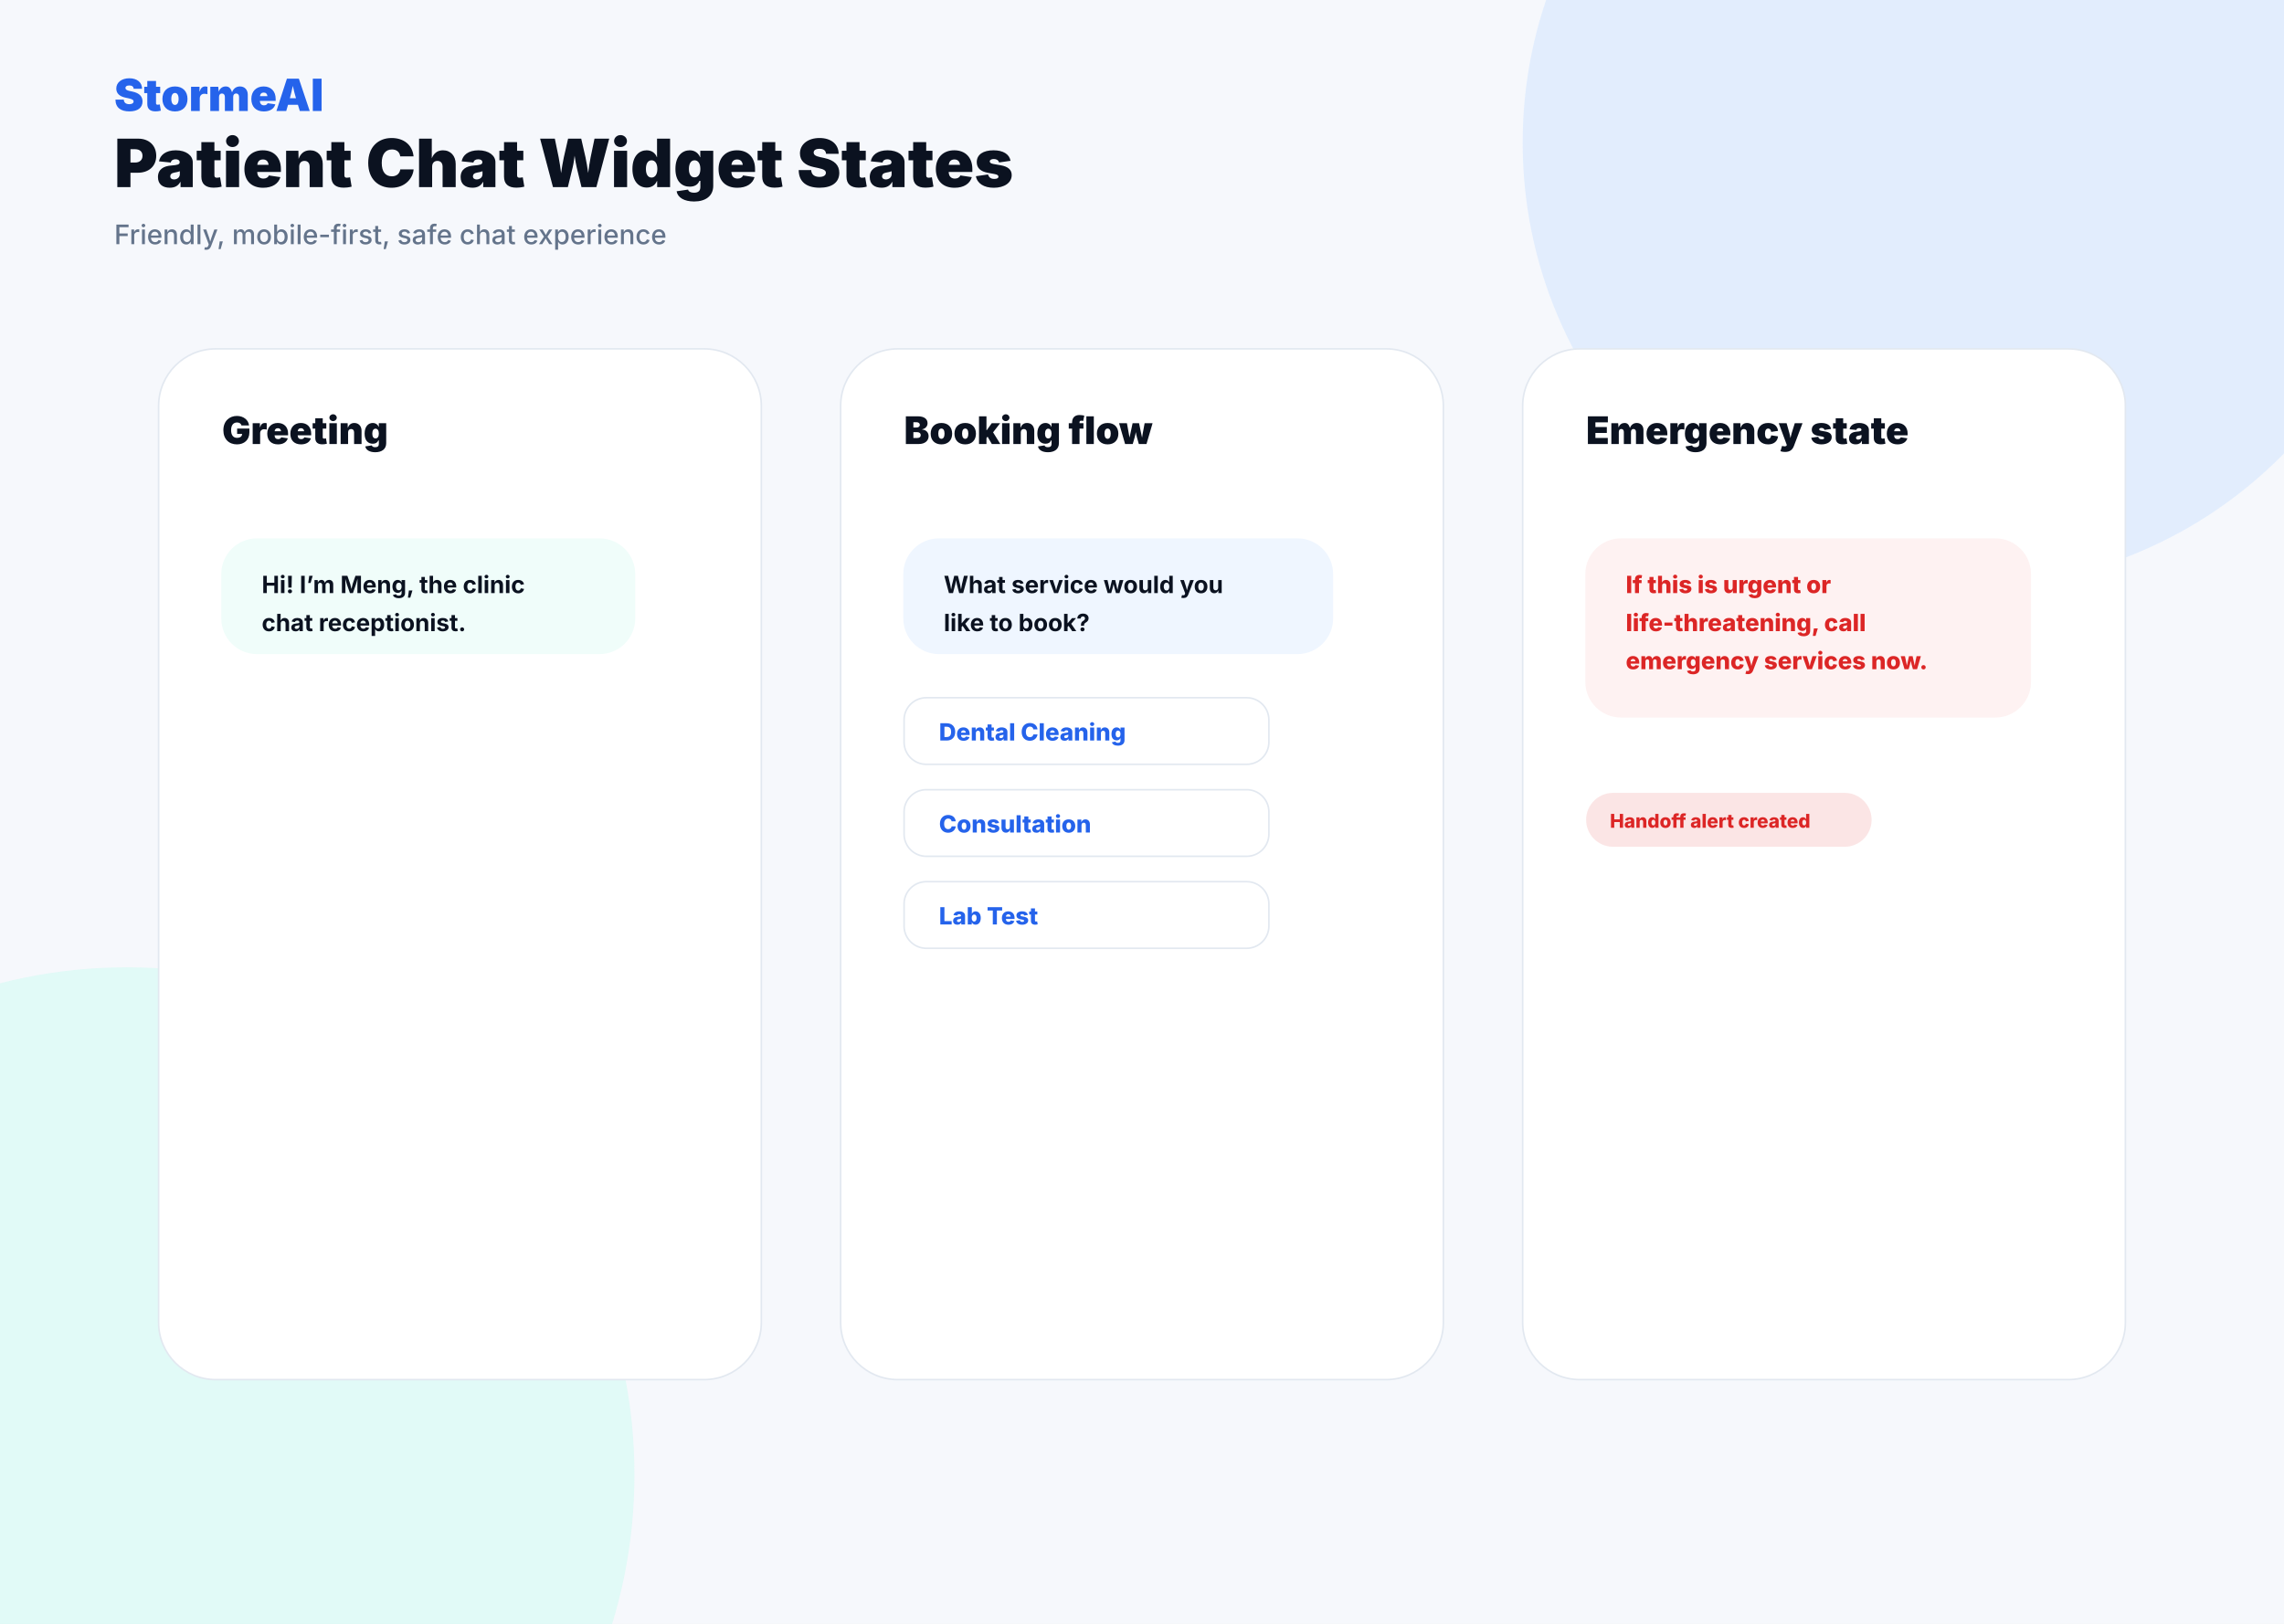
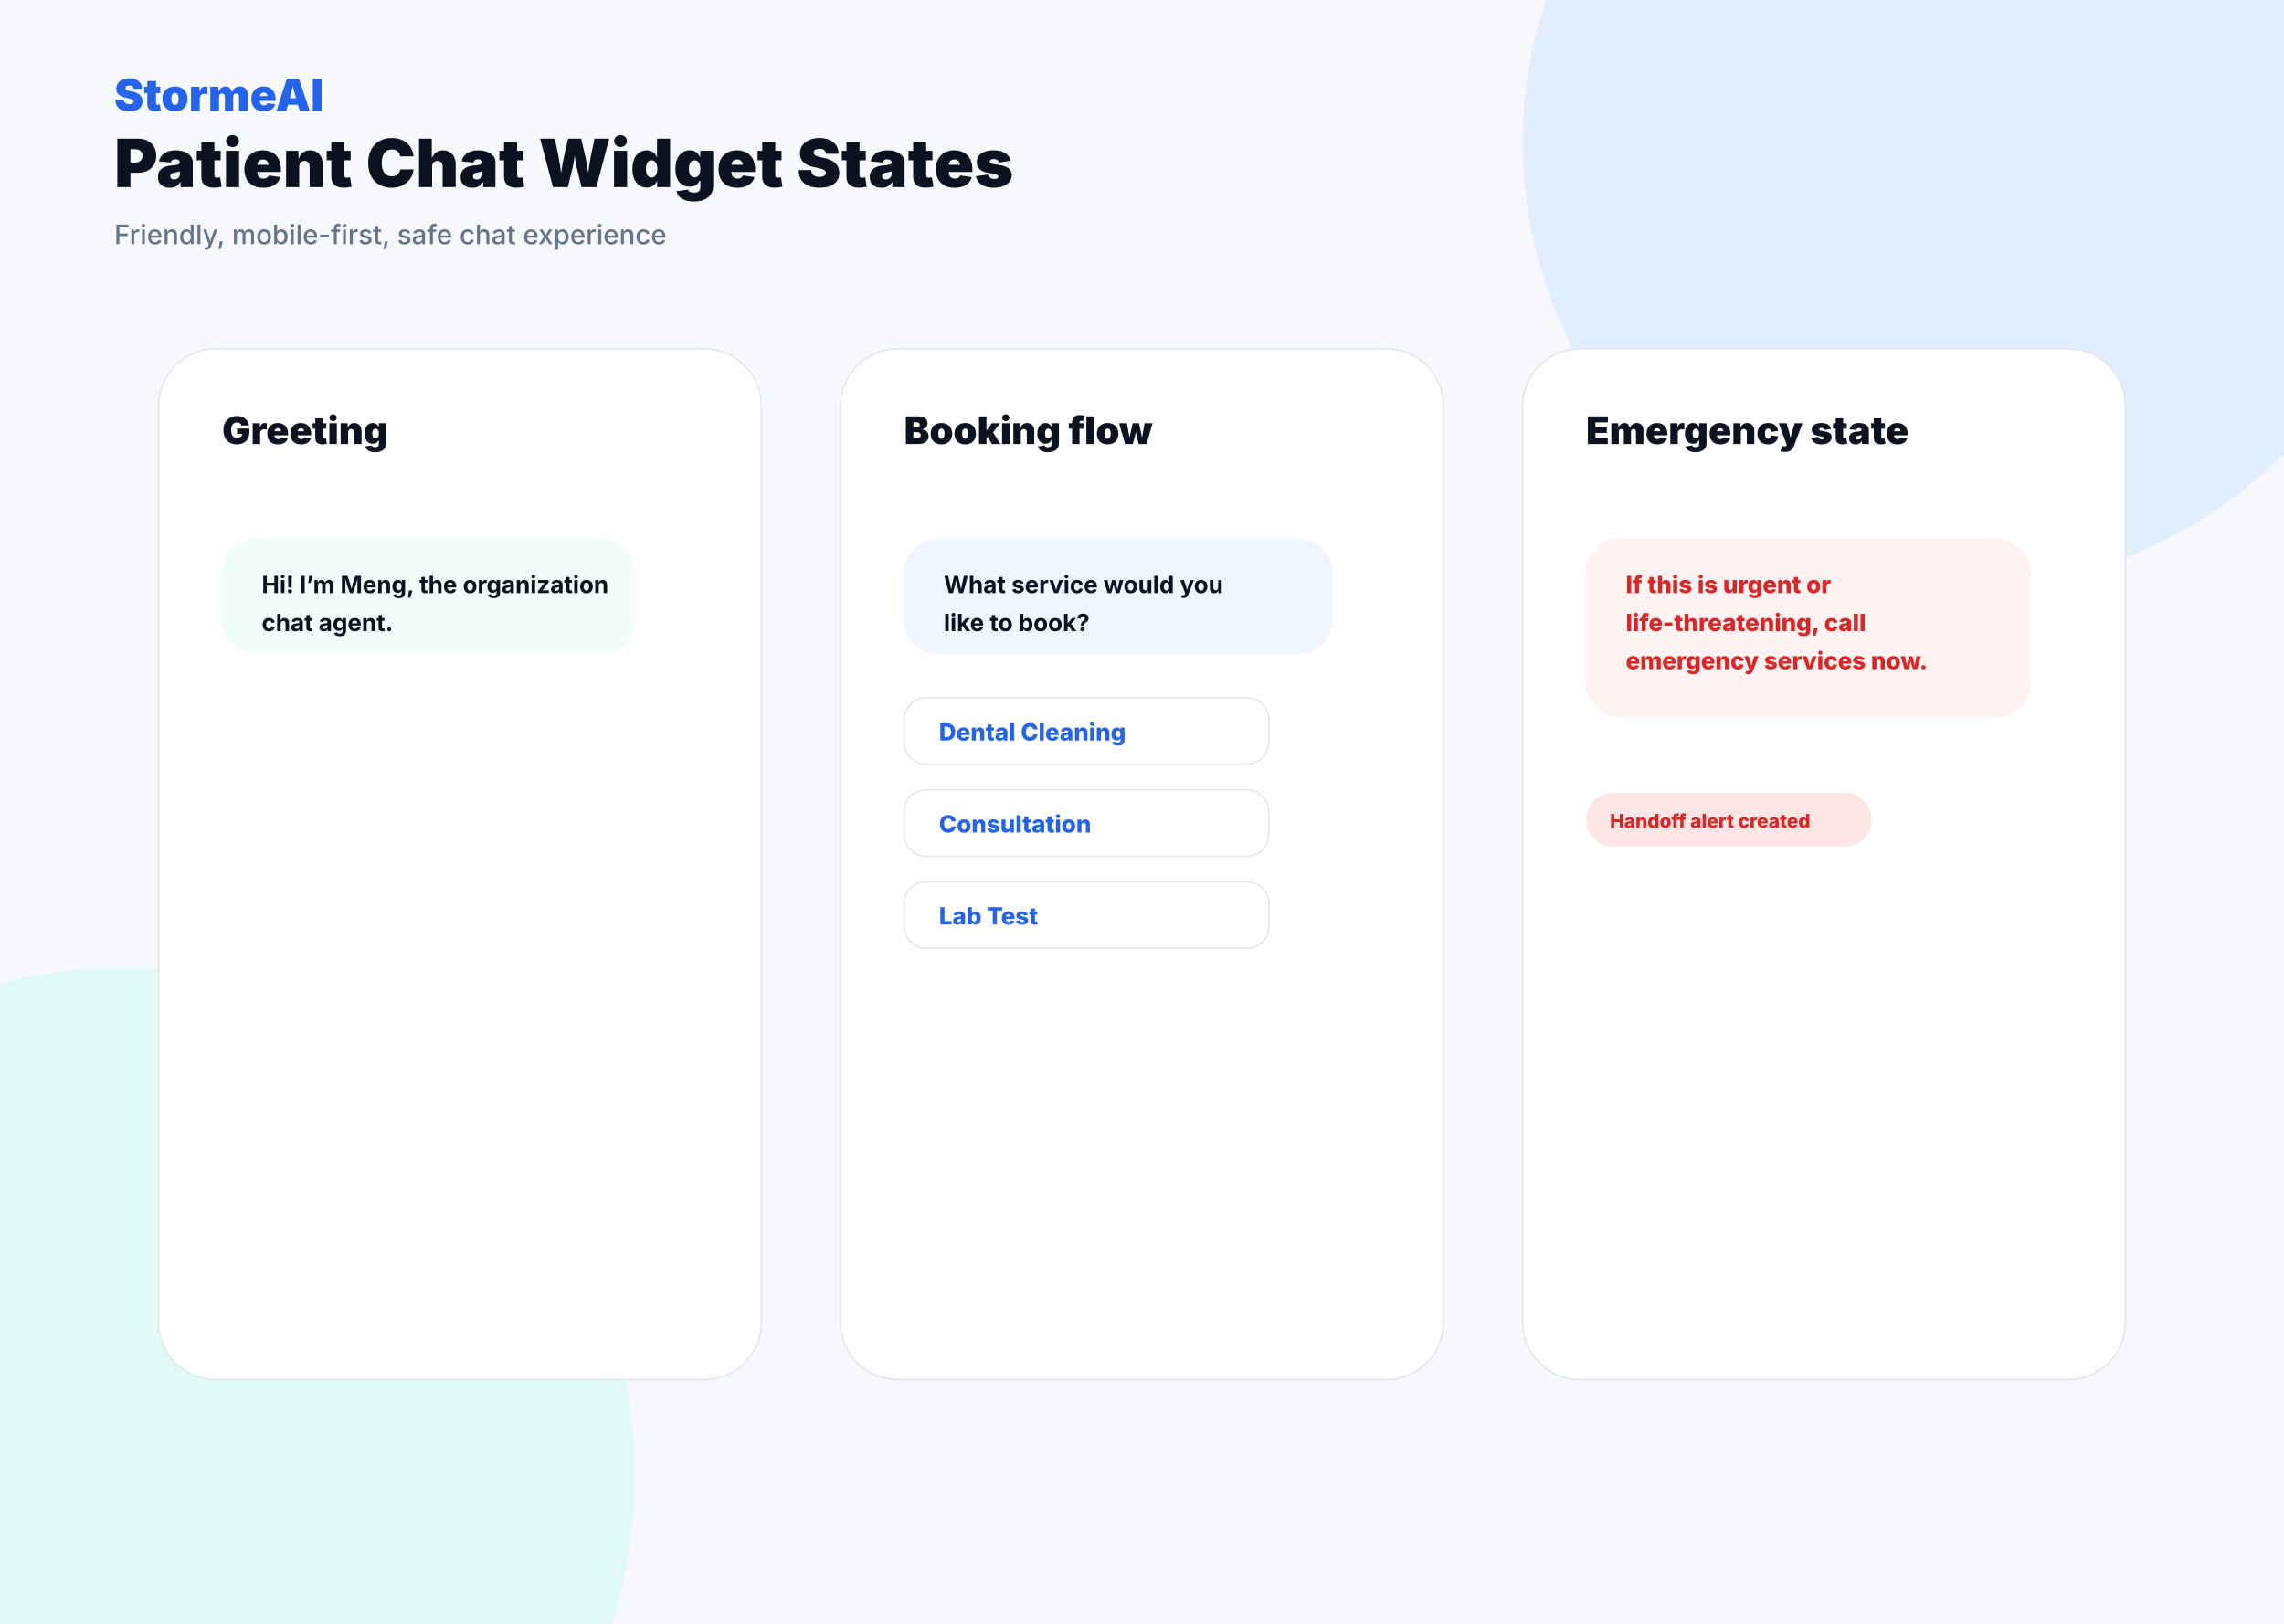
<svg xmlns="http://www.w3.org/2000/svg" width="1440" height="1024" viewBox="0 0 1440 1024" fill="none">
  <defs>
    <filter id="shadow" x="-20%" y="-20%" width="140%" height="140%">
      <feDropShadow dx="0" dy="18" stdDeviation="18" flood-color="#0F172A" flood-opacity="0.08" />
    </filter>
    <linearGradient id="hero" x1="0" y1="0" x2="1" y2="1">
      <stop stop-color="#2563EB" />
      <stop offset="1" stop-color="#14B8A6" />
    </linearGradient>
  </defs>
  <rect width="1440" height="1024" fill="#F6F8FC" />
  <circle cx="1240" cy="90" r="280" fill="#DBEAFE" opacity="0.75" />
  <circle cx="80" cy="930" r="320" fill="#CCFBF1" opacity="0.5" />
  <text x="72" y="70" font-family="Inter, Geist, Arial, sans-serif" font-size="28" font-weight="900" fill="#2563EB">StormeAI</text>
  <text x="72" y="118" font-family="Inter, Geist, Arial, sans-serif" font-size="42" font-weight="850" fill="#0B1220">Patient Chat Widget States</text>
  <text x="72" y="154" font-family="Inter, Geist, Arial, sans-serif" font-size="17" font-weight="500" fill="#64748B">Friendly, mobile-first, safe chat experience</text>
  <rect x="100" y="220" width="380" height="650" rx="36" fill="#FFFFFF" stroke="#E2E8F0" stroke-width="1" />
  <text x="140" y="280" font-family="Inter, Geist, Arial, sans-serif" font-size="24" font-weight="900" fill="#0B1220">Greeting</text>
  <rect x="140" y="340" width="260" height="72" rx="22" fill="#F0FDFA" stroke="#F0FDFA" stroke-width="1" />
-   <text x="165" y="374" font-family="Inter, Geist, Arial, sans-serif" font-size="15" font-weight="650" fill="#0B1220">Hi! I’m Meng, the clinic</text>
-   <text x="165" y="398" font-family="Inter, Geist, Arial, sans-serif" font-size="15" font-weight="650" fill="#0B1220">chat receptionist.</text>
+   <text x="165" y="374" font-family="Inter, Geist, Arial, sans-serif" font-size="15" font-weight="650" fill="#0B1220">Hi! I’m Meng, the organization</text>
+   <text x="165" y="398" font-family="Inter, Geist, Arial, sans-serif" font-size="15" font-weight="650" fill="#0B1220">chat agent.</text>
  <rect x="530" y="220" width="380" height="650" rx="36" fill="#FFFFFF" stroke="#E2E8F0" stroke-width="1" />
  <text x="570" y="280" font-family="Inter, Geist, Arial, sans-serif" font-size="24" font-weight="900" fill="#0B1220">Booking flow</text>
  <rect x="570" y="340" width="270" height="72" rx="22" fill="#EFF6FF" stroke="#EFF6FF" stroke-width="1" />
  <text x="595" y="374" font-family="Inter, Geist, Arial, sans-serif" font-size="15" font-weight="650" fill="#0B1220">What service would you</text>
  <text x="595" y="398" font-family="Inter, Geist, Arial, sans-serif" font-size="15" font-weight="650" fill="#0B1220">like to book?</text>
  <rect x="570" y="440" width="230" height="42" rx="14" fill="#FFFFFF" stroke="#E2E8F0" stroke-width="1" />
  <text x="592" y="467" font-family="Inter, Geist, Arial, sans-serif" font-size="15" font-weight="800" fill="#2563EB">Dental Cleaning</text>
  <rect x="570" y="498" width="230" height="42" rx="14" fill="#FFFFFF" stroke="#E2E8F0" stroke-width="1" />
  <text x="592" y="525" font-family="Inter, Geist, Arial, sans-serif" font-size="15" font-weight="800" fill="#2563EB">Consultation</text>
  <rect x="570" y="556" width="230" height="42" rx="14" fill="#FFFFFF" stroke="#E2E8F0" stroke-width="1" />
  <text x="592" y="583" font-family="Inter, Geist, Arial, sans-serif" font-size="15" font-weight="800" fill="#2563EB">Lab Test</text>
  <rect x="960" y="220" width="380" height="650" rx="36" fill="#FFFFFF" stroke="#E2E8F0" stroke-width="1" />
  <text x="1000" y="280" font-family="Inter, Geist, Arial, sans-serif" font-size="24" font-weight="900" fill="#0B1220">Emergency state</text>
  <rect x="1000" y="340" width="280" height="112" rx="22" fill="#FEF2F2" stroke="#FEF2F2" stroke-width="1" />
  <text x="1025" y="374" font-family="Inter, Geist, Arial, sans-serif" font-size="15" font-weight="800" fill="#DC2626">If this is urgent or</text>
  <text x="1025" y="398" font-family="Inter, Geist, Arial, sans-serif" font-size="15" font-weight="800" fill="#DC2626">life-threatening, call</text>
  <text x="1025" y="422" font-family="Inter, Geist, Arial, sans-serif" font-size="15" font-weight="800" fill="#DC2626">emergency services now.</text>
  <rect x="1000" y="500" width="180" height="34" rx="17" fill="#DC2626" opacity="0.12" />
  <text x="1015" y="522" font-family="Inter, Arial" font-size="12" font-weight="800" fill="#DC2626">Handoff alert created</text>
</svg>
